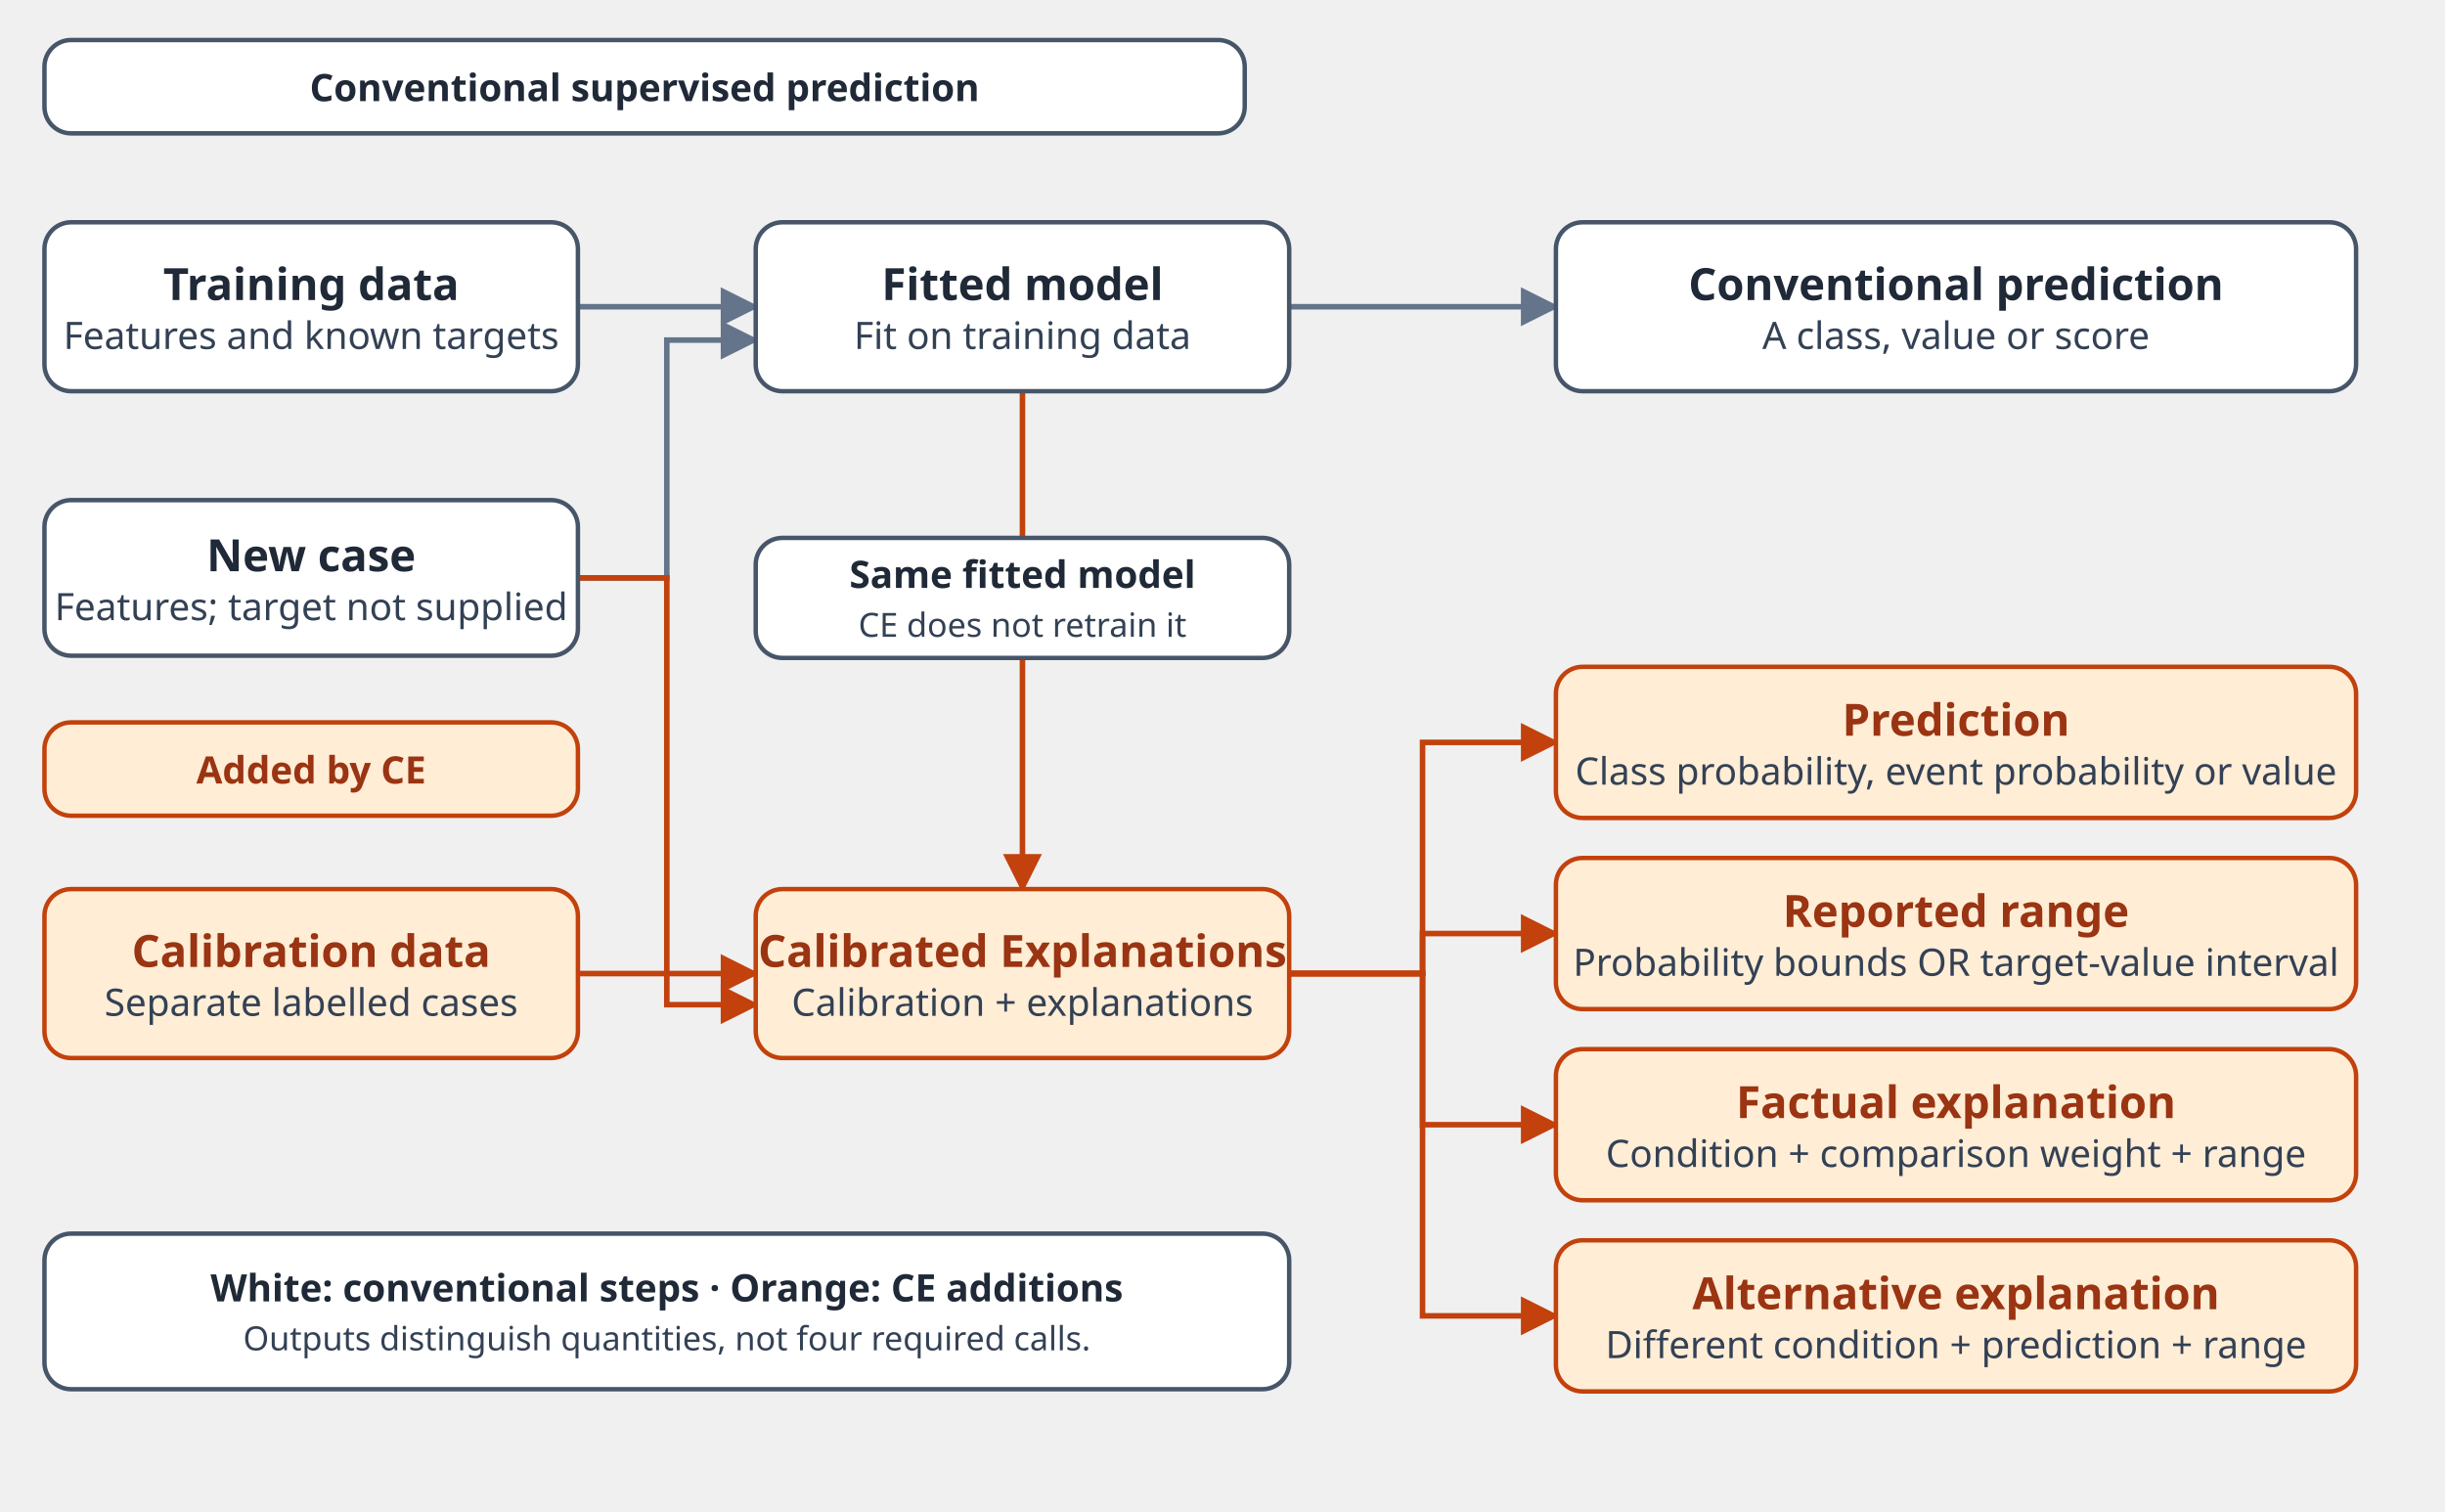
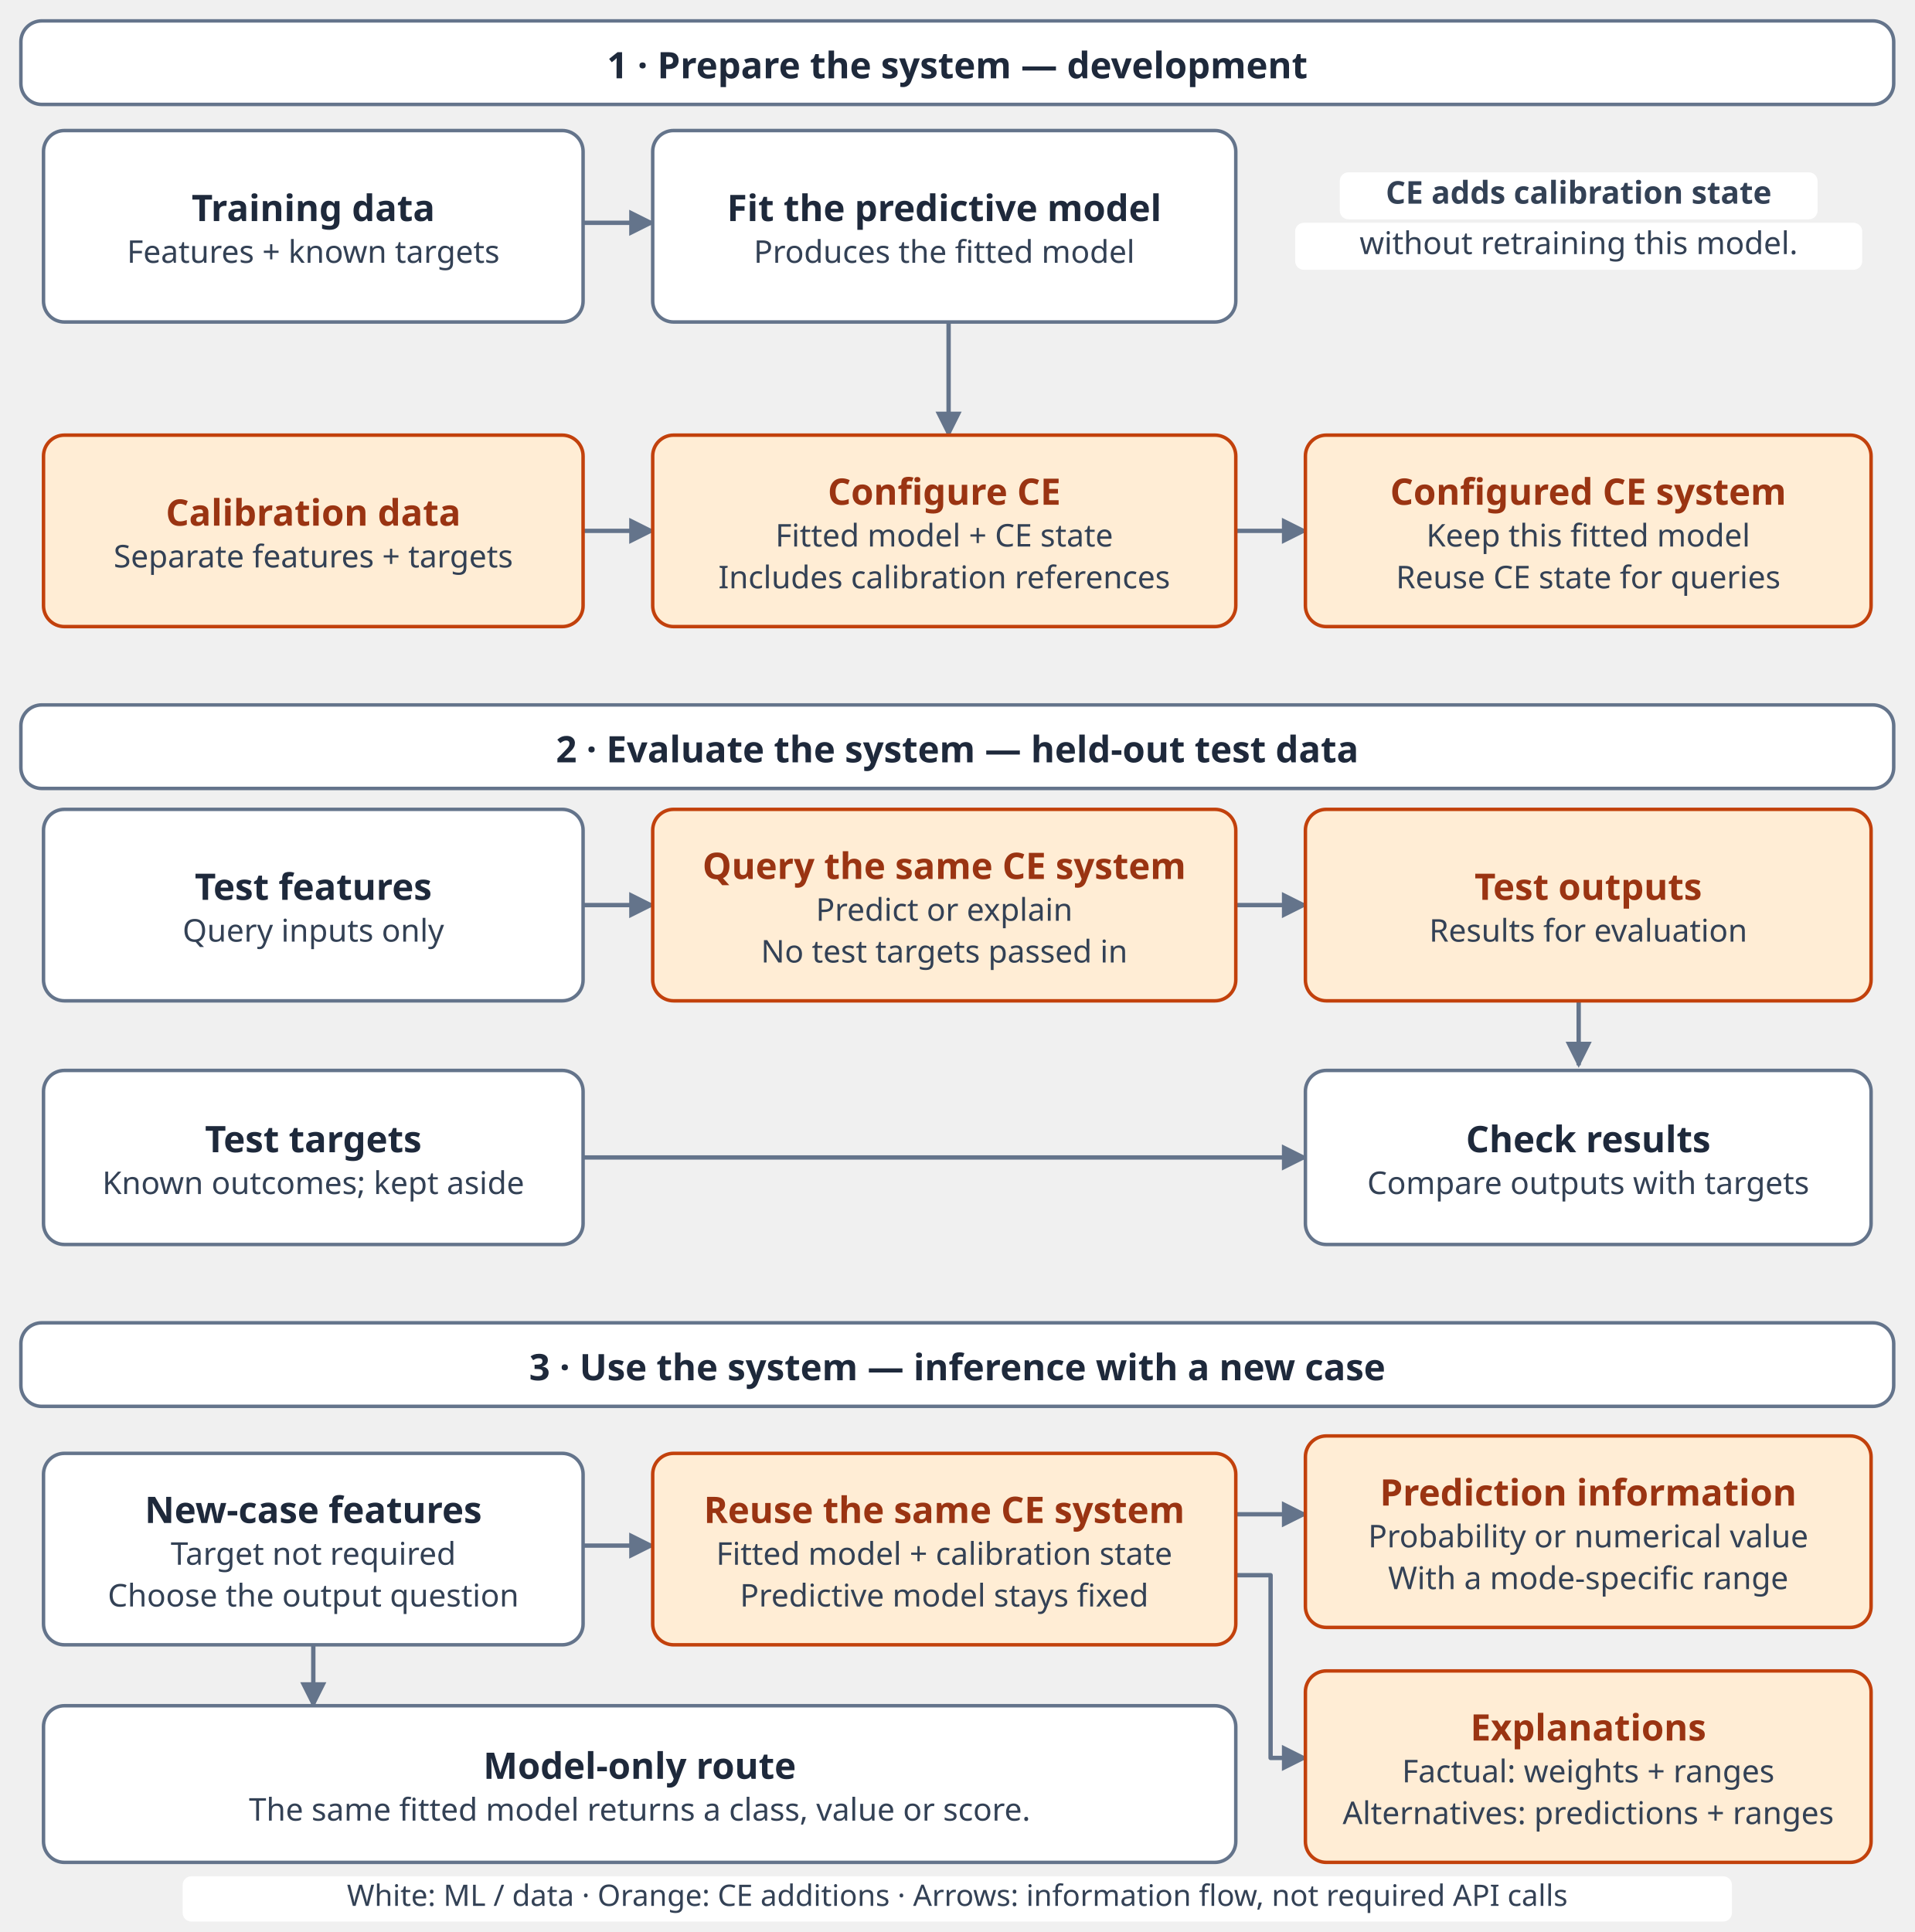
- <svg xmlns="http://www.w3.org/2000/svg" viewBox="0 0 1100 680" role="img" aria-labelledby="title desc">
+ <svg xmlns="http://www.w3.org/2000/svg" viewBox="0 0 1100 1110" role="img" aria-labelledby="title desc">
  <defs>
-     <marker id="ml" viewBox="0 0 10 10" refX="9" refY="5" markerWidth="7" markerHeight="7" orient="auto-start-reverse">
-       <path d="M0 0 L10 5 L0 10Z" fill="#64748b" />
-     </marker>
-     <marker id="ce" viewBox="0 0 10 10" refX="9" refY="5" markerWidth="7" markerHeight="7" orient="auto-start-reverse">
-       <path d="M0 0 L10 5 L0 10Z" fill="#c2410c" />
+     <marker id="arrow" viewBox="0 0 10 10" refX="9" refY="5" markerWidth="6" markerHeight="6" orient="auto">
+       <path d="M0 0L10 5L0 10Z" fill="#64748b" />
    </marker>
  </defs>
-   <path d="M260 138 H340" fill="none" stroke="#64748b" stroke-width="2.5" marker-end="url(#ml)" />
-   <path d="M580 138 H700" fill="none" stroke="#64748b" stroke-width="2.5" marker-end="url(#ml)" />
-   <path d="M260 260 H300 V153 H340" fill="none" stroke="#64748b" stroke-width="2.5" marker-end="url(#ml)" />
-   <path d="M460 176 V400" fill="none" stroke="#c2410c" stroke-width="2.5" marker-end="url(#ce)" />
-   <path d="M260 438 H340" fill="none" stroke="#c2410c" stroke-width="2.5" marker-end="url(#ce)" />
-   <path d="M260 260 H300 V452 H340" fill="none" stroke="#c2410c" stroke-width="2.5" marker-end="url(#ce)" />
-   <path d="M580 438 H640 V334 H700" fill="none" stroke="#c2410c" stroke-width="2.5" marker-end="url(#ce)" />
-   <path d="M580 438 H640 V420 H700" fill="none" stroke="#c2410c" stroke-width="2.5" marker-end="url(#ce)" />
-   <path d="M580 438 H640 V506 H700" fill="none" stroke="#c2410c" stroke-width="2.5" marker-end="url(#ce)" />
-   <path d="M580 438 H640 V592 H700" fill="none" stroke="#c2410c" stroke-width="2.5" marker-end="url(#ce)" />
-   <g class="box">
-     <rect x="20" y="18" width="540" height="42" rx="12" fill="#ffffff" stroke="#475569" stroke-width="2" />
-     <text x="290.0" y="45.5" text-anchor="middle" font-family="sans-serif" font-size="17" font-weight="bold" fill="#1f2937">Conventional supervised prediction</text>
+   <g class="node">
+     <rect x="12" y="12" width="1076" height="48" rx="12" fill="#ffffff" stroke="#64748b" stroke-width="2" />
+     <text x="550.0" y="45.0" text-anchor="middle" font-family="sans-serif" font-size="21" font-weight="700" fill="#1e293b">1 · Prepare the system — development</text>
  </g>
-   <g class="box">
-     <rect x="20" y="100" width="240" height="76" rx="12" fill="#ffffff" stroke="#475569" stroke-width="2" />
-     <text x="140.0" y="135.0" text-anchor="middle" font-family="sans-serif" font-size="20" font-weight="bold" fill="#1f2937">Training data</text>
-     <text x="140.0" y="157.0" text-anchor="middle" font-family="sans-serif" font-size="17" fill="#334155">Features and known targets</text>
+   <path d="M335 128H375" fill="none" stroke="#64748b" stroke-width="2.5" stroke-linejoin="round" marker-end="url(#arrow)" />
+   <path d="M545 185V250" fill="none" stroke="#64748b" stroke-width="2.5" stroke-linejoin="round" marker-end="url(#arrow)" />
+   <path d="M335 305H375" fill="none" stroke="#64748b" stroke-width="2.5" stroke-linejoin="round" marker-end="url(#arrow)" />
+   <path d="M710 305H750" fill="none" stroke="#64748b" stroke-width="2.5" stroke-linejoin="round" marker-end="url(#arrow)" />
+   <g class="node">
+     <rect x="25" y="75" width="310" height="110" rx="12" fill="#ffffff" stroke="#64748b" stroke-width="2" />
+     <text x="180.0" y="127.0" text-anchor="middle" font-family="sans-serif" font-size="21" font-weight="700" fill="#1e293b">Training data</text>
+     <text x="180.0" y="151.0" text-anchor="middle" font-family="sans-serif" font-size="18" font-weight="400" fill="#334155">Features + known targets</text>
  </g>
-   <g class="box">
-     <rect x="340" y="100" width="240" height="76" rx="12" fill="#ffffff" stroke="#475569" stroke-width="2" />
-     <text x="460.0" y="135.0" text-anchor="middle" font-family="sans-serif" font-size="20" font-weight="bold" fill="#1f2937">Fitted model</text>
-     <text x="460.0" y="157.0" text-anchor="middle" font-family="sans-serif" font-size="17" fill="#334155">Fit on training data</text>
+   <g class="node">
+     <rect x="375" y="75" width="335" height="110" rx="12" fill="#ffffff" stroke="#64748b" stroke-width="2" />
+     <text x="542.5" y="127.0" text-anchor="middle" font-family="sans-serif" font-size="21" font-weight="700" fill="#1e293b">Fit the predictive model</text>
+     <text x="542.5" y="151.0" text-anchor="middle" font-family="sans-serif" font-size="18" font-weight="400" fill="#334155">Produces the fitted model</text>
  </g>
-   <g class="box">
-     <rect x="700" y="100" width="360" height="76" rx="12" fill="#ffffff" stroke="#475569" stroke-width="2" />
-     <text x="880.0" y="135.0" text-anchor="middle" font-family="sans-serif" font-size="20" font-weight="bold" fill="#1f2937">Conventional prediction</text>
-     <text x="880.0" y="157.0" text-anchor="middle" font-family="sans-serif" font-size="17" fill="#334155">A class, value or score</text>
+   <g class="node">
+     <rect x="750" y="250" width="325" height="110" rx="12" fill="#ffedd5" stroke="#c2410c" stroke-width="2" />
+     <text x="912.5" y="290.0" text-anchor="middle" font-family="sans-serif" font-size="21" font-weight="700" fill="#9a3412">Configured CE system</text>
+     <text x="912.5" y="314.0" text-anchor="middle" font-family="sans-serif" font-size="18" font-weight="400" fill="#334155">Keep this fitted model</text>
+     <text x="912.5" y="338.0" text-anchor="middle" font-family="sans-serif" font-size="18" font-weight="400" fill="#334155">Reuse CE state for queries</text>
  </g>
-   <g class="box">
-     <rect x="20" y="225" width="240" height="70" rx="12" fill="#ffffff" stroke="#475569" stroke-width="2" />
-     <text x="140.0" y="257.0" text-anchor="middle" font-family="sans-serif" font-size="20" font-weight="bold" fill="#1f2937">New case</text>
-     <text x="140.0" y="279.0" text-anchor="middle" font-family="sans-serif" font-size="17" fill="#334155">Features; target not supplied</text>
+   <g class="node">
+     <rect x="25" y="250" width="310" height="110" rx="12" fill="#ffedd5" stroke="#c2410c" stroke-width="2" />
+     <text x="180.0" y="302.0" text-anchor="middle" font-family="sans-serif" font-size="21" font-weight="700" fill="#9a3412">Calibration data</text>
+     <text x="180.0" y="326.0" text-anchor="middle" font-family="sans-serif" font-size="18" font-weight="400" fill="#334155">Separate features + targets</text>
  </g>
-   <g class="box">
-     <rect x="340" y="242" width="240" height="54" rx="12" fill="#ffffff" stroke="#475569" stroke-width="2" />
-     <text x="460.0" y="264.5" text-anchor="middle" font-family="sans-serif" font-size="17" font-weight="bold" fill="#1f2937">Same fitted model</text>
-     <text x="460.0" y="286.5" text-anchor="middle" font-family="sans-serif" font-size="15" fill="#334155">CE does not retrain it</text>
+   <g class="node">
+     <rect x="375" y="250" width="335" height="110" rx="12" fill="#ffedd5" stroke="#c2410c" stroke-width="2" />
+     <text x="542.5" y="290.0" text-anchor="middle" font-family="sans-serif" font-size="21" font-weight="700" fill="#9a3412">Configure CE</text>
+     <text x="542.5" y="314.0" text-anchor="middle" font-family="sans-serif" font-size="18" font-weight="400" fill="#334155">Fitted model + CE state</text>
+     <text x="542.5" y="338.0" text-anchor="middle" font-family="sans-serif" font-size="18" font-weight="400" fill="#334155">Includes calibration references</text>
  </g>
-   <g class="box">
-     <rect x="20" y="325" width="240" height="42" rx="12" fill="#ffedd5" stroke="#c2410c" stroke-width="2" />
-     <text x="140.0" y="352.5" text-anchor="middle" font-family="sans-serif" font-size="17" font-weight="bold" fill="#9a3412">Added by CE</text>
+   <rect x="769.75" y="99" width="274.5" height="27" rx="5" fill="#ffffff" />
+   <text x="907" y="117" text-anchor="middle" font-family="sans-serif" font-size="18" font-weight="700" fill="#334155">CE adds calibration state</text>
+   <rect x="744.1" y="128" width="325.8" height="27" rx="5" fill="#ffffff" />
+   <text x="907" y="146" text-anchor="middle" font-family="sans-serif" font-size="18" font-weight="400" fill="#334155">without retraining this model.</text>
+   <g class="node">
+     <rect x="12" y="405" width="1076" height="48" rx="12" fill="#ffffff" stroke="#64748b" stroke-width="2" />
+     <text x="550.0" y="438.0" text-anchor="middle" font-family="sans-serif" font-size="21" font-weight="700" fill="#1e293b">2 · Evaluate the system — held-out test data</text>
  </g>
-   <g class="box">
-     <rect x="20" y="400" width="240" height="76" rx="12" fill="#ffedd5" stroke="#c2410c" stroke-width="2" />
-     <text x="140.0" y="435.0" text-anchor="middle" font-family="sans-serif" font-size="20" font-weight="bold" fill="#9a3412">Calibration data</text>
-     <text x="140.0" y="457.0" text-anchor="middle" font-family="sans-serif" font-size="17" fill="#334155">Separate labelled cases</text>
+   <path d="M335 520H375" fill="none" stroke="#64748b" stroke-width="2.5" stroke-linejoin="round" marker-end="url(#arrow)" />
+   <path d="M710 520H750" fill="none" stroke="#64748b" stroke-width="2.5" stroke-linejoin="round" marker-end="url(#arrow)" />
+   <path d="M907 575V612" fill="none" stroke="#64748b" stroke-width="2.5" stroke-linejoin="round" marker-end="url(#arrow)" />
+   <path d="M335 665H750" fill="none" stroke="#64748b" stroke-width="2.5" stroke-linejoin="round" marker-end="url(#arrow)" />
+   <g class="node">
+     <rect x="25" y="465" width="310" height="110" rx="12" fill="#ffffff" stroke="#64748b" stroke-width="2" />
+     <text x="180.0" y="517.0" text-anchor="middle" font-family="sans-serif" font-size="21" font-weight="700" fill="#1e293b">Test features</text>
+     <text x="180.0" y="541.0" text-anchor="middle" font-family="sans-serif" font-size="18" font-weight="400" fill="#334155">Query inputs only</text>
  </g>
-   <g class="box">
-     <rect x="340" y="400" width="240" height="76" rx="12" fill="#ffedd5" stroke="#c2410c" stroke-width="2" />
-     <text x="460.0" y="435.0" text-anchor="middle" font-family="sans-serif" font-size="20" font-weight="bold" fill="#9a3412">Calibrated Explanations</text>
-     <text x="460.0" y="457.0" text-anchor="middle" font-family="sans-serif" font-size="17" fill="#334155">Calibration + explanations</text>
+   <g class="node">
+     <rect x="375" y="465" width="335" height="110" rx="12" fill="#ffedd5" stroke="#c2410c" stroke-width="2" />
+     <text x="542.5" y="505.0" text-anchor="middle" font-family="sans-serif" font-size="21" font-weight="700" fill="#9a3412">Query the same CE system</text>
+     <text x="542.5" y="529.0" text-anchor="middle" font-family="sans-serif" font-size="18" font-weight="400" fill="#334155">Predict or explain</text>
+     <text x="542.5" y="553.0" text-anchor="middle" font-family="sans-serif" font-size="18" font-weight="400" fill="#334155">No test targets passed in</text>
  </g>
-   <g class="box">
-     <rect x="700" y="300" width="360" height="68" rx="12" fill="#ffedd5" stroke="#c2410c" stroke-width="2" />
-     <text x="880.0" y="331.0" text-anchor="middle" font-family="sans-serif" font-size="20" font-weight="bold" fill="#9a3412">Prediction</text>
-     <text x="880.0" y="353.0" text-anchor="middle" font-family="sans-serif" font-size="17" fill="#334155">Class probability, event probability or value</text>
+   <g class="node">
+     <rect x="750" y="465" width="325" height="110" rx="12" fill="#ffedd5" stroke="#c2410c" stroke-width="2" />
+     <text x="912.5" y="517.0" text-anchor="middle" font-family="sans-serif" font-size="21" font-weight="700" fill="#9a3412">Test outputs</text>
+     <text x="912.5" y="541.0" text-anchor="middle" font-family="sans-serif" font-size="18" font-weight="400" fill="#334155">Results for evaluation</text>
  </g>
-   <g class="box">
-     <rect x="700" y="386" width="360" height="68" rx="12" fill="#ffedd5" stroke="#c2410c" stroke-width="2" />
-     <text x="880.0" y="417.0" text-anchor="middle" font-family="sans-serif" font-size="20" font-weight="bold" fill="#9a3412">Reported range</text>
-     <text x="880.0" y="439.0" text-anchor="middle" font-family="sans-serif" font-size="17" fill="#334155">Probability bounds OR target-value interval</text>
+   <g class="node">
+     <rect x="25" y="615" width="310" height="100" rx="12" fill="#ffffff" stroke="#64748b" stroke-width="2" />
+     <text x="180.0" y="662.0" text-anchor="middle" font-family="sans-serif" font-size="21" font-weight="700" fill="#1e293b">Test targets</text>
+     <text x="180.0" y="686.0" text-anchor="middle" font-family="sans-serif" font-size="18" font-weight="400" fill="#334155">Known outcomes; kept aside</text>
  </g>
-   <g class="box">
-     <rect x="700" y="472" width="360" height="68" rx="12" fill="#ffedd5" stroke="#c2410c" stroke-width="2" />
-     <text x="880.0" y="503.0" text-anchor="middle" font-family="sans-serif" font-size="20" font-weight="bold" fill="#9a3412">Factual explanation</text>
-     <text x="880.0" y="525.0" text-anchor="middle" font-family="sans-serif" font-size="17" fill="#334155">Condition + comparison weight + range</text>
+   <g class="node">
+     <rect x="750" y="615" width="325" height="100" rx="12" fill="#ffffff" stroke="#64748b" stroke-width="2" />
+     <text x="912.5" y="662.0" text-anchor="middle" font-family="sans-serif" font-size="21" font-weight="700" fill="#1e293b">Check results</text>
+     <text x="912.5" y="686.0" text-anchor="middle" font-family="sans-serif" font-size="18" font-weight="400" fill="#334155">Compare outputs with targets</text>
  </g>
-   <g class="box">
-     <rect x="700" y="558" width="360" height="68" rx="12" fill="#ffedd5" stroke="#c2410c" stroke-width="2" />
-     <text x="880.0" y="589.0" text-anchor="middle" font-family="sans-serif" font-size="20" font-weight="bold" fill="#9a3412">Alternative explanation</text>
-     <text x="880.0" y="611.0" text-anchor="middle" font-family="sans-serif" font-size="17" fill="#334155">Different condition + prediction + range</text>
+   <g class="node">
+     <rect x="12" y="760" width="1076" height="48" rx="12" fill="#ffffff" stroke="#64748b" stroke-width="2" />
+     <text x="550.0" y="793.0" text-anchor="middle" font-family="sans-serif" font-size="21" font-weight="700" fill="#1e293b">3 · Use the system — inference with a new case</text>
  </g>
-   <g class="box">
-     <rect x="20" y="555" width="560" height="70" rx="12" fill="#ffffff" stroke="#475569" stroke-width="2" />
-     <text x="300.0" y="585.5" text-anchor="middle" font-family="sans-serif" font-size="17" font-weight="bold" fill="#1f2937">White: conventional steps · Orange: CE additions</text>
-     <text x="300.0" y="607.5" text-anchor="middle" font-family="sans-serif" font-size="15" fill="#334155">Outputs distinguish quantities, not four required calls.</text>
+   <path d="M335 888H375" fill="none" stroke="#64748b" stroke-width="2.5" stroke-linejoin="round" marker-end="url(#arrow)" />
+   <path d="M710 870H750" fill="none" stroke="#64748b" stroke-width="2.5" stroke-linejoin="round" marker-end="url(#arrow)" />
+   <path d="M710 905H730V1010H750" fill="none" stroke="#64748b" stroke-width="2.5" stroke-linejoin="round" marker-end="url(#arrow)" />
+   <g class="node">
+     <rect x="25" y="835" width="310" height="110" rx="12" fill="#ffffff" stroke="#64748b" stroke-width="2" />
+     <text x="180.0" y="875.0" text-anchor="middle" font-family="sans-serif" font-size="21" font-weight="700" fill="#1e293b">New-case features</text>
+     <text x="180.0" y="899.0" text-anchor="middle" font-family="sans-serif" font-size="18" font-weight="400" fill="#334155">Target not required</text>
+     <text x="180.0" y="923.0" text-anchor="middle" font-family="sans-serif" font-size="18" font-weight="400" fill="#334155">Choose the output question</text>
  </g>
+   <g class="node">
+     <rect x="375" y="835" width="335" height="110" rx="12" fill="#ffedd5" stroke="#c2410c" stroke-width="2" />
+     <text x="542.5" y="875.0" text-anchor="middle" font-family="sans-serif" font-size="21" font-weight="700" fill="#9a3412">Reuse the same CE system</text>
+     <text x="542.5" y="899.0" text-anchor="middle" font-family="sans-serif" font-size="18" font-weight="400" fill="#334155">Fitted model + calibration state</text>
+     <text x="542.5" y="923.0" text-anchor="middle" font-family="sans-serif" font-size="18" font-weight="400" fill="#334155">Predictive model stays fixed</text>
+   </g>
+   <g class="node">
+     <rect x="750" y="825" width="325" height="110" rx="12" fill="#ffedd5" stroke="#c2410c" stroke-width="2" />
+     <text x="912.5" y="865.0" text-anchor="middle" font-family="sans-serif" font-size="21" font-weight="700" fill="#9a3412">Prediction information</text>
+     <text x="912.5" y="889.0" text-anchor="middle" font-family="sans-serif" font-size="18" font-weight="400" fill="#334155">Probability or numerical value</text>
+     <text x="912.5" y="913.0" text-anchor="middle" font-family="sans-serif" font-size="18" font-weight="400" fill="#334155">With a mode-specific range</text>
+   </g>
+   <g class="node">
+     <rect x="750" y="960" width="325" height="110" rx="12" fill="#ffedd5" stroke="#c2410c" stroke-width="2" />
+     <text x="912.5" y="1000.0" text-anchor="middle" font-family="sans-serif" font-size="21" font-weight="700" fill="#9a3412">Explanations</text>
+     <text x="912.5" y="1024.0" text-anchor="middle" font-family="sans-serif" font-size="18" font-weight="400" fill="#334155">Factual: weights + ranges</text>
+     <text x="912.5" y="1048.0" text-anchor="middle" font-family="sans-serif" font-size="18" font-weight="400" fill="#334155">Alternatives: predictions + ranges</text>
+   </g>
+   <path d="M180 945V980" fill="none" stroke="#64748b" stroke-width="2.5" stroke-linejoin="round" marker-end="url(#arrow)" />
+   <g class="node">
+     <rect x="25" y="980" width="685" height="90" rx="12" fill="#ffffff" stroke="#64748b" stroke-width="2" />
+     <text x="367.5" y="1022.0" text-anchor="middle" font-family="sans-serif" font-size="21" font-weight="700" fill="#1e293b">Model-only route</text>
+     <text x="367.5" y="1046.0" text-anchor="middle" font-family="sans-serif" font-size="18" font-weight="400" fill="#334155">The same fitted model returns a class, value or score.</text>
+   </g>
+   <rect x="104.95" y="1078" width="890.1" height="26" rx="5" fill="#ffffff" />
+   <text x="550" y="1095" text-anchor="middle" font-family="sans-serif" font-size="17" font-weight="400" fill="#334155">White: ML / data · Orange: CE additions · Arrows: information flow, not required API calls</text>
</svg>
